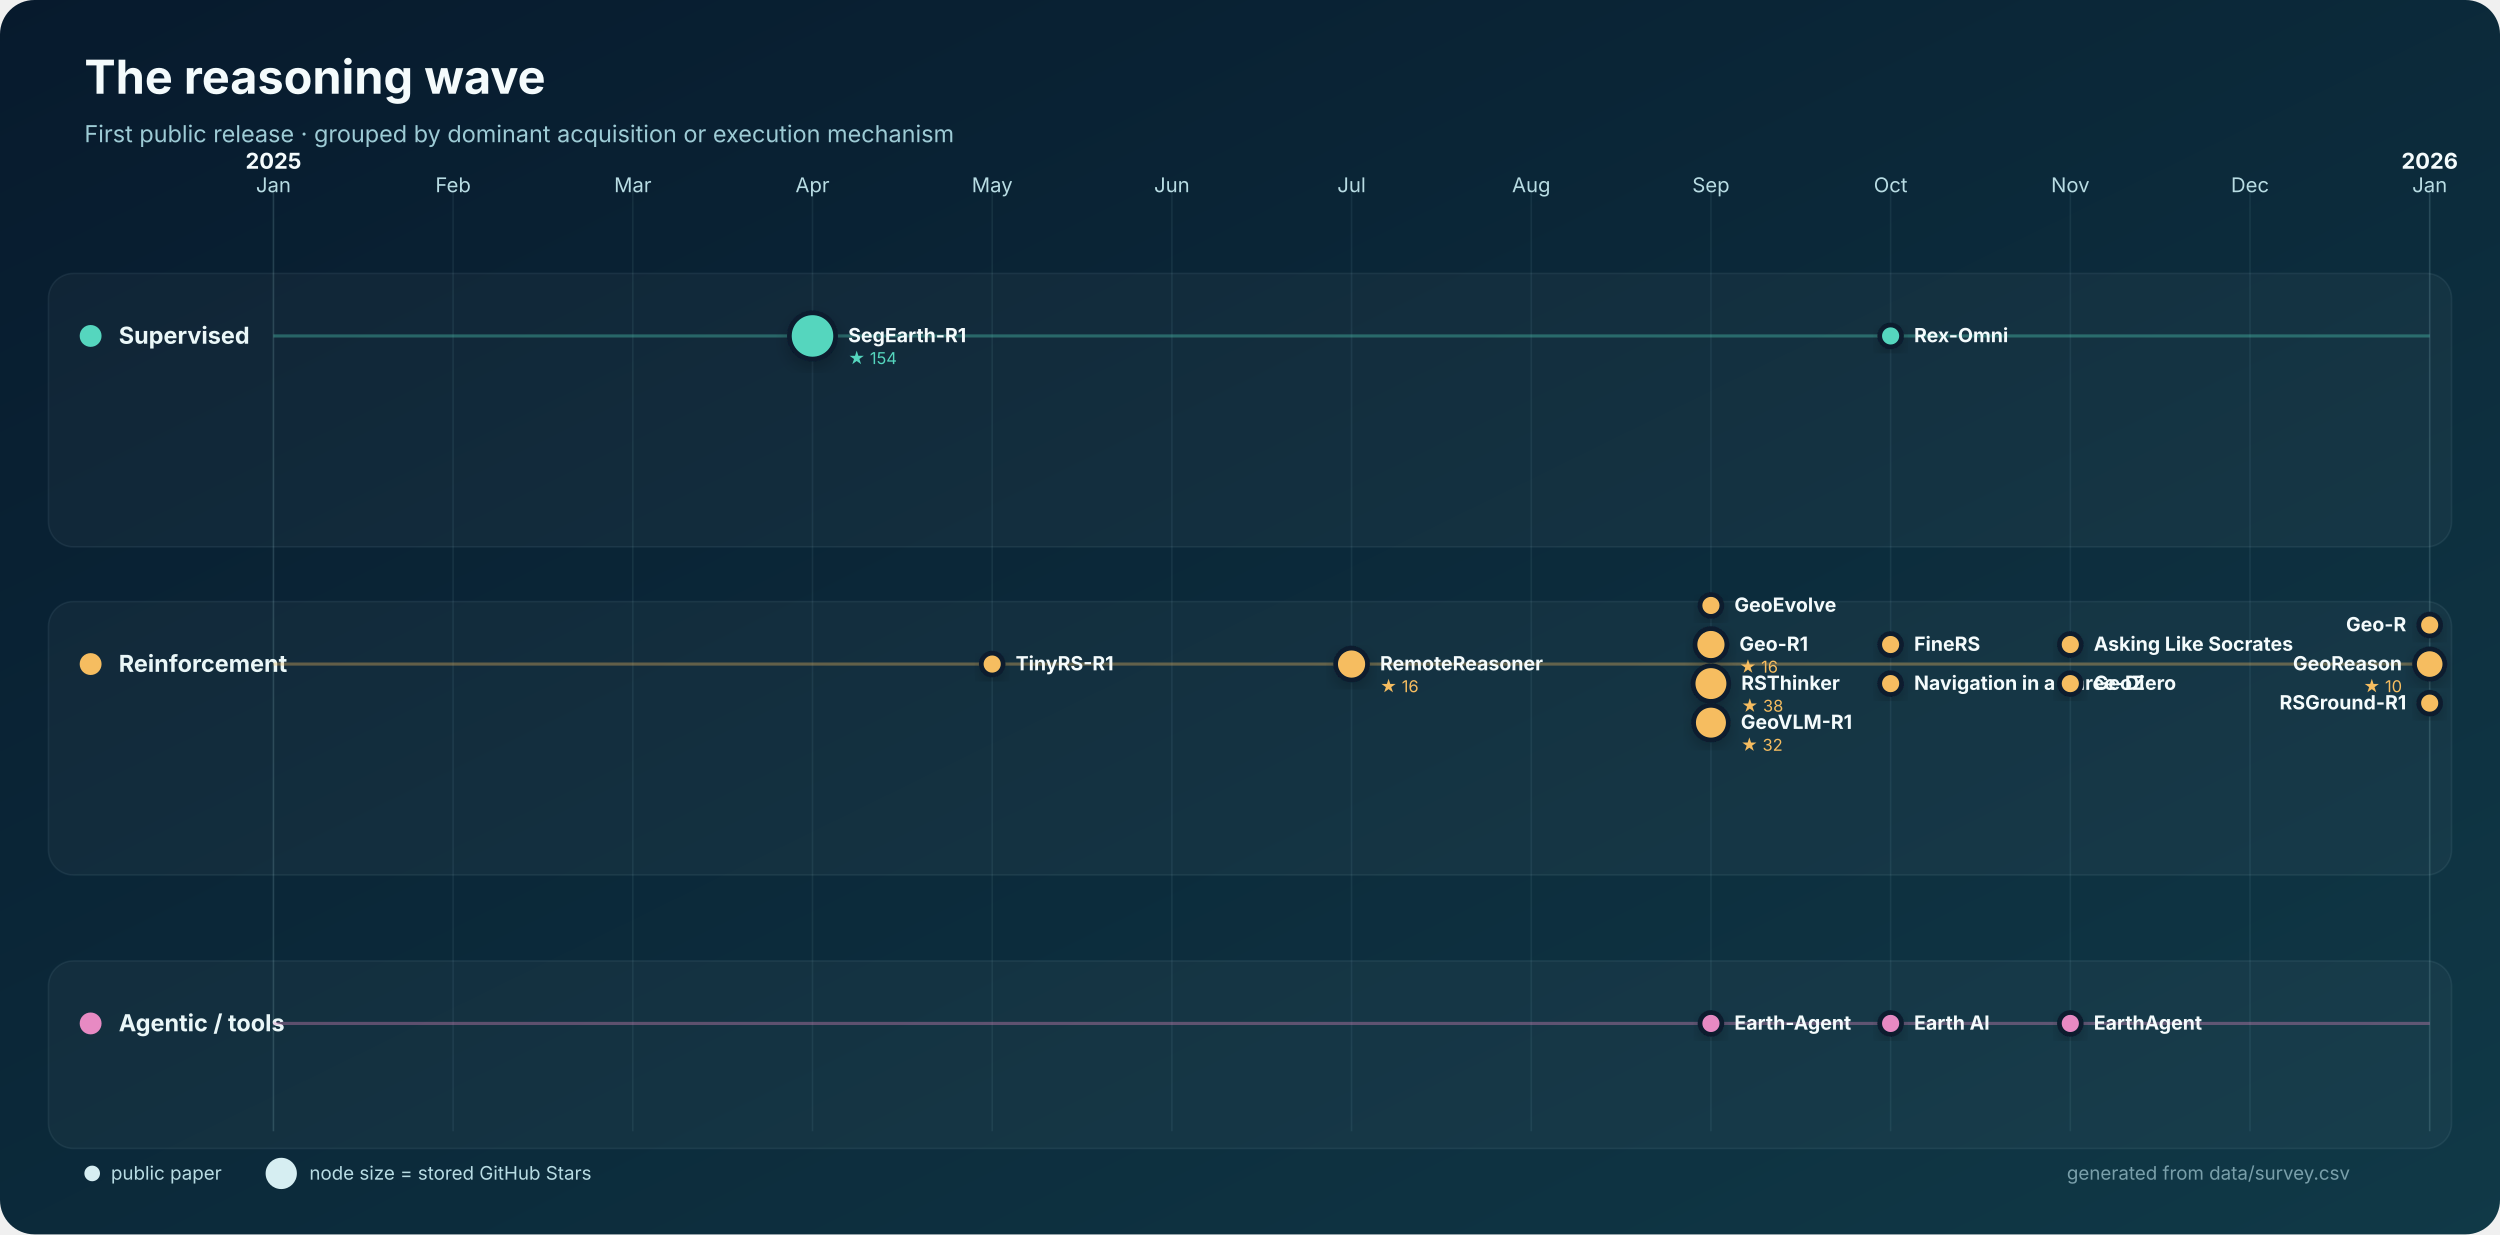
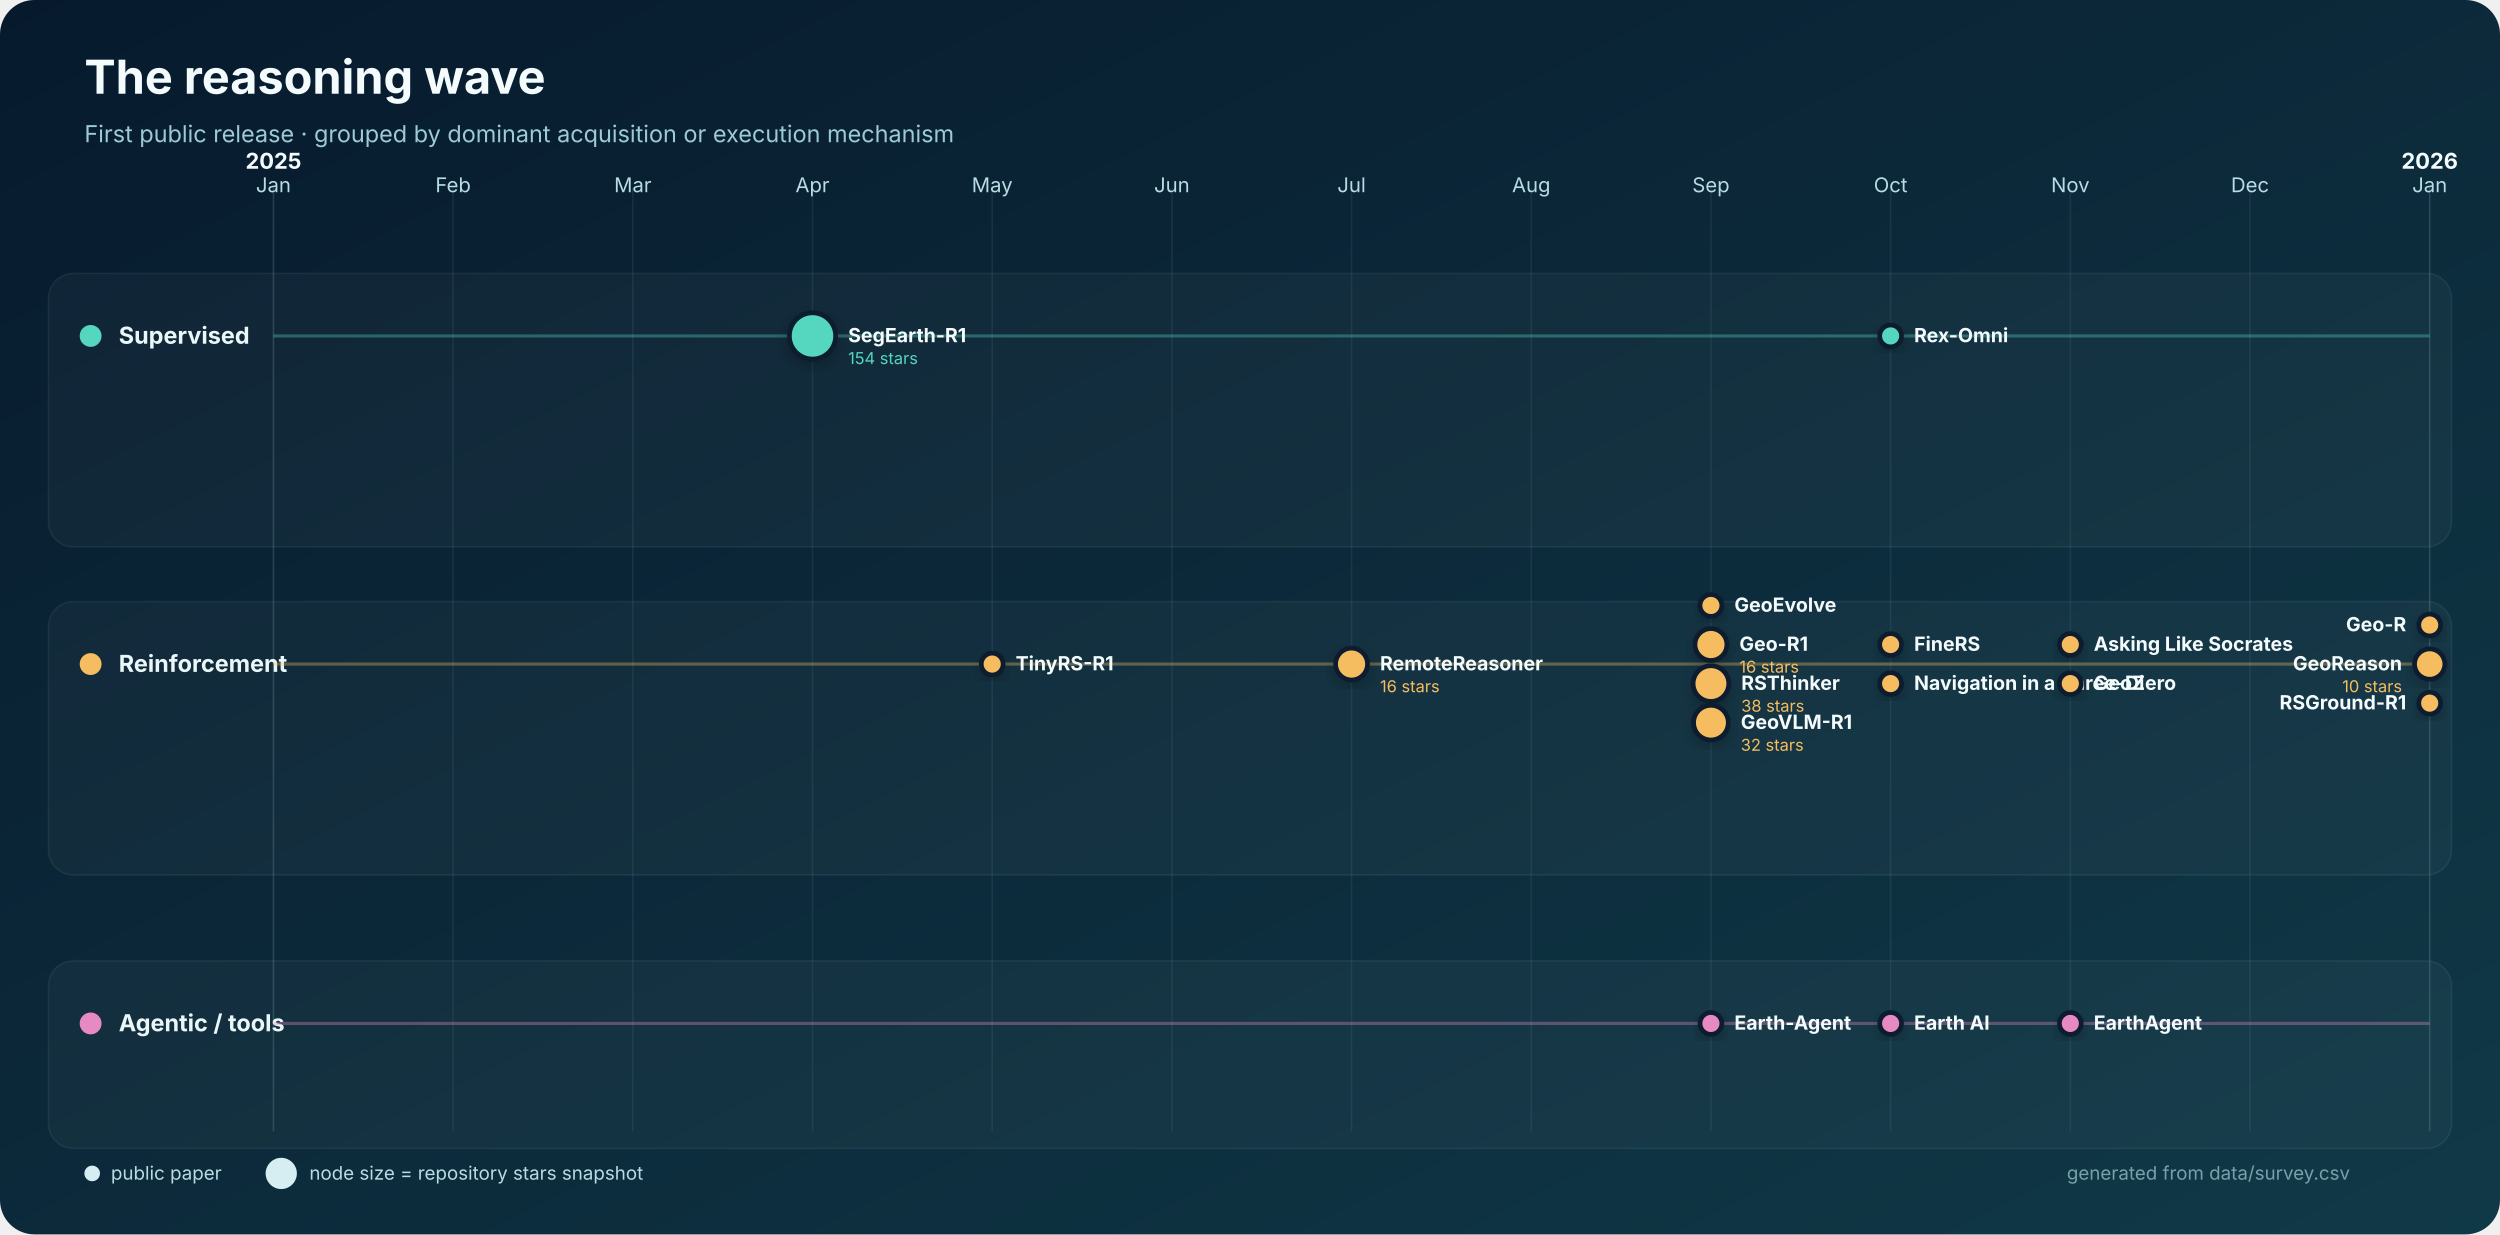
<svg xmlns="http://www.w3.org/2000/svg" width="1600" height="790" viewBox="0 0 1600 790" role="img" aria-labelledby="title desc">
  <defs>
    <linearGradient id="bg" x1="0" y1="0" x2="1" y2="1">
      <stop stop-color="#071a2d" />
      <stop offset="1" stop-color="#103947" />
    </linearGradient>
    <filter id="shadow" x="-30%" y="-30%" width="160%" height="160%">
      <feDropShadow dx="0" dy="4" stdDeviation="5" flood-color="#000" flood-opacity=".22" />
    </filter>
  </defs>
  <rect width="1600" height="790" rx="22" fill="url(#bg)" />
  <text x="54" y="60" fill="#f4fbfc" font-family="Inter,Segoe UI,Arial,sans-serif" font-size="30" font-weight="750">The reasoning wave</text>
  <text x="54" y="91" fill="#9dcbd5" font-family="Inter,Segoe UI,Arial,sans-serif" font-size="15">First public release · grouped by dominant acquisition or execution mechanism</text>
  <g font-family="Inter,Segoe UI,Arial,sans-serif">
    <line x1="175.0" y1="120" x2="175.0" y2="724" stroke="#8bb9c2" stroke-opacity=".22" />
    <text x="175.0" y="123" text-anchor="middle" fill="#b8dce3" font-size="13">Jan</text>
    <text x="175.0" y="108" text-anchor="middle" fill="#f4fbfc" font-size="14" font-weight="700">2025</text>
    <line x1="290.0" y1="120" x2="290.0" y2="724" stroke="#8bb9c2" stroke-opacity=".10" />
    <text x="290.0" y="123" text-anchor="middle" fill="#b8dce3" font-size="13">Feb</text>
    <line x1="405.0" y1="120" x2="405.0" y2="724" stroke="#8bb9c2" stroke-opacity=".10" />
    <text x="405.0" y="123" text-anchor="middle" fill="#b8dce3" font-size="13">Mar</text>
    <line x1="520.0" y1="120" x2="520.0" y2="724" stroke="#8bb9c2" stroke-opacity=".10" />
    <text x="520.0" y="123" text-anchor="middle" fill="#b8dce3" font-size="13">Apr</text>
    <line x1="635.0" y1="120" x2="635.0" y2="724" stroke="#8bb9c2" stroke-opacity=".10" />
    <text x="635.0" y="123" text-anchor="middle" fill="#b8dce3" font-size="13">May</text>
    <line x1="750.0" y1="120" x2="750.0" y2="724" stroke="#8bb9c2" stroke-opacity=".10" />
    <text x="750.0" y="123" text-anchor="middle" fill="#b8dce3" font-size="13">Jun</text>
    <line x1="865.0" y1="120" x2="865.0" y2="724" stroke="#8bb9c2" stroke-opacity=".10" />
    <text x="865.0" y="123" text-anchor="middle" fill="#b8dce3" font-size="13">Jul</text>
    <line x1="980.0" y1="120" x2="980.0" y2="724" stroke="#8bb9c2" stroke-opacity=".10" />
    <text x="980.0" y="123" text-anchor="middle" fill="#b8dce3" font-size="13">Aug</text>
    <line x1="1095.0" y1="120" x2="1095.0" y2="724" stroke="#8bb9c2" stroke-opacity=".10" />
    <text x="1095.0" y="123" text-anchor="middle" fill="#b8dce3" font-size="13">Sep</text>
    <line x1="1210.0" y1="120" x2="1210.0" y2="724" stroke="#8bb9c2" stroke-opacity=".10" />
    <text x="1210.0" y="123" text-anchor="middle" fill="#b8dce3" font-size="13">Oct</text>
    <line x1="1325.0" y1="120" x2="1325.0" y2="724" stroke="#8bb9c2" stroke-opacity=".10" />
    <text x="1325.0" y="123" text-anchor="middle" fill="#b8dce3" font-size="13">Nov</text>
    <line x1="1440.0" y1="120" x2="1440.0" y2="724" stroke="#8bb9c2" stroke-opacity=".10" />
    <text x="1440.0" y="123" text-anchor="middle" fill="#b8dce3" font-size="13">Dec</text>
    <line x1="1555.0" y1="120" x2="1555.0" y2="724" stroke="#8bb9c2" stroke-opacity=".22" />
    <text x="1555.0" y="123" text-anchor="middle" fill="#b8dce3" font-size="13">Jan</text>
    <text x="1555.0" y="108" text-anchor="middle" fill="#f4fbfc" font-size="14" font-weight="700">2026</text>
    <rect x="31" y="175" width="1538" height="175" rx="16" fill="#ffffff" fill-opacity=".035" stroke="#b9dfe5" stroke-opacity=".08" />
    <circle cx="58" cy="215" r="7" fill="#55d6be" />
    <text x="76" y="220" fill="#eaf7f8" font-size="15" font-weight="700">Supervised</text>
    <line x1="175" y1="215" x2="1555" y2="215" stroke="#55d6be" stroke-opacity=".35" stroke-width="2" />
    <rect x="31" y="385" width="1538" height="175" rx="16" fill="#ffffff" fill-opacity=".035" stroke="#b9dfe5" stroke-opacity=".08" />
    <circle cx="58" cy="425" r="7" fill="#f6bd60" />
    <text x="76" y="430" fill="#eaf7f8" font-size="15" font-weight="700">Reinforcement</text>
    <line x1="175" y1="425" x2="1555" y2="425" stroke="#f6bd60" stroke-opacity=".35" stroke-width="2" />
    <rect x="31" y="615" width="1538" height="120" rx="16" fill="#ffffff" fill-opacity=".035" stroke="#b9dfe5" stroke-opacity=".08" />
    <circle cx="58" cy="655" r="7" fill="#e78ac3" />
    <text x="76" y="660" fill="#eaf7f8" font-size="15" font-weight="700">Agentic / tools</text>
    <line x1="175" y1="655" x2="1555" y2="655" stroke="#e78ac3" stroke-opacity=".35" stroke-width="2" />
    <circle cx="520.0" cy="215.0" r="14.8" fill="#55d6be" stroke="#071a2d" stroke-width="3" filter="url(#shadow)" />
    <text x="542.8" y="219.0" text-anchor="start" fill="#f4fbfc" font-size="12.5" font-weight="650">SegEarth-R1</text>
-     <text x="542.8" y="233.0" text-anchor="start" fill="#55d6be" font-size="10.5">★ 154</text>
+     <text x="542.8" y="233.0" text-anchor="start" fill="#55d6be" font-size="10.5">154 stars</text>
    <circle cx="635.0" cy="425.0" r="7.0" fill="#f6bd60" stroke="#071a2d" stroke-width="3" filter="url(#shadow)" />
    <text x="650.0" y="429.0" text-anchor="start" fill="#f4fbfc" font-size="12.5" font-weight="650">TinyRS-R1</text>
    <circle cx="865.0" cy="425.0" r="10.2" fill="#f6bd60" stroke="#071a2d" stroke-width="3" filter="url(#shadow)" />
    <text x="883.2" y="429.0" text-anchor="start" fill="#f4fbfc" font-size="12.5" font-weight="650">RemoteReasoner</text>
-     <text x="883.2" y="443.0" text-anchor="start" fill="#f6bd60" font-size="10.5">★ 16</text>
+     <text x="883.2" y="443.0" text-anchor="start" fill="#f6bd60" font-size="10.5">16 stars</text>
    <circle cx="1095.0" cy="387.5" r="7.0" fill="#f6bd60" stroke="#071a2d" stroke-width="3" filter="url(#shadow)" />
    <text x="1110.0" y="391.5" text-anchor="start" fill="#f4fbfc" font-size="12.5" font-weight="650">GeoEvolve</text>
    <circle cx="1095.0" cy="412.5" r="10.2" fill="#f6bd60" stroke="#071a2d" stroke-width="3" filter="url(#shadow)" />
    <text x="1113.2" y="416.5" text-anchor="start" fill="#f4fbfc" font-size="12.5" font-weight="650">Geo-R1</text>
-     <text x="1113.2" y="430.5" text-anchor="start" fill="#f6bd60" font-size="10.5">★ 16</text>
+     <text x="1113.2" y="430.5" text-anchor="start" fill="#f6bd60" font-size="10.5">16 stars</text>
    <circle cx="1095.0" cy="437.5" r="11.4" fill="#f6bd60" stroke="#071a2d" stroke-width="3" filter="url(#shadow)" />
    <text x="1114.4" y="441.5" text-anchor="start" fill="#f4fbfc" font-size="12.5" font-weight="650">RSThinker</text>
-     <text x="1114.4" y="455.5" text-anchor="start" fill="#f6bd60" font-size="10.5">★ 38</text>
+     <text x="1114.4" y="455.5" text-anchor="start" fill="#f6bd60" font-size="10.5">38 stars</text>
    <circle cx="1095.0" cy="462.5" r="11.1" fill="#f6bd60" stroke="#071a2d" stroke-width="3" filter="url(#shadow)" />
    <text x="1114.1" y="466.5" text-anchor="start" fill="#f4fbfc" font-size="12.5" font-weight="650">GeoVLM-R1</text>
-     <text x="1114.1" y="480.5" text-anchor="start" fill="#f6bd60" font-size="10.5">★ 32</text>
+     <text x="1114.1" y="480.5" text-anchor="start" fill="#f6bd60" font-size="10.5">32 stars</text>
    <circle cx="1095.0" cy="655.0" r="7.0" fill="#e78ac3" stroke="#071a2d" stroke-width="3" filter="url(#shadow)" />
    <text x="1110.0" y="659.0" text-anchor="start" fill="#f4fbfc" font-size="12.5" font-weight="650">Earth-Agent</text>
    <circle cx="1210.0" cy="215.0" r="7.0" fill="#55d6be" stroke="#071a2d" stroke-width="3" filter="url(#shadow)" />
    <text x="1225.0" y="219.0" text-anchor="start" fill="#f4fbfc" font-size="12.5" font-weight="650">Rex-Omni</text>
    <circle cx="1210.0" cy="655.0" r="7.0" fill="#e78ac3" stroke="#071a2d" stroke-width="3" filter="url(#shadow)" />
    <text x="1225.0" y="659.0" text-anchor="start" fill="#f4fbfc" font-size="12.5" font-weight="650">Earth AI</text>
    <circle cx="1210.0" cy="412.5" r="7.0" fill="#f6bd60" stroke="#071a2d" stroke-width="3" filter="url(#shadow)" />
    <text x="1225.0" y="416.5" text-anchor="start" fill="#f4fbfc" font-size="12.5" font-weight="650">FineRS</text>
    <circle cx="1210.0" cy="437.5" r="7.0" fill="#f6bd60" stroke="#071a2d" stroke-width="3" filter="url(#shadow)" />
    <text x="1225.0" y="441.5" text-anchor="start" fill="#f4fbfc" font-size="12.5" font-weight="650">Navigation in a Three-Di</text>
    <circle cx="1325.0" cy="655.0" r="7.0" fill="#e78ac3" stroke="#071a2d" stroke-width="3" filter="url(#shadow)" />
    <text x="1340.0" y="659.0" text-anchor="start" fill="#f4fbfc" font-size="12.5" font-weight="650">EarthAgent</text>
    <circle cx="1325.0" cy="412.5" r="7.0" fill="#f6bd60" stroke="#071a2d" stroke-width="3" filter="url(#shadow)" />
    <text x="1340.0" y="416.5" text-anchor="start" fill="#f4fbfc" font-size="12.5" font-weight="650">Asking Like Socrates</text>
    <circle cx="1325.0" cy="437.5" r="7.0" fill="#f6bd60" stroke="#071a2d" stroke-width="3" filter="url(#shadow)" />
    <text x="1340.0" y="441.5" text-anchor="start" fill="#f4fbfc" font-size="12.5" font-weight="650">GeoZero</text>
    <circle cx="1555.0" cy="400.0" r="7.0" fill="#f6bd60" stroke="#071a2d" stroke-width="3" filter="url(#shadow)" />
    <text x="1540.0" y="404.0" text-anchor="end" fill="#f4fbfc" font-size="12.5" font-weight="650">Geo-R</text>
    <circle cx="1555.0" cy="425.0" r="9.7" fill="#f6bd60" stroke="#071a2d" stroke-width="3" filter="url(#shadow)" />
    <text x="1537.3" y="429.0" text-anchor="end" fill="#f4fbfc" font-size="12.5" font-weight="650">GeoReason</text>
-     <text x="1537.3" y="443.0" text-anchor="end" fill="#f6bd60" font-size="10.5">★ 10</text>
+     <text x="1537.3" y="443.0" text-anchor="end" fill="#f6bd60" font-size="10.5">10 stars</text>
    <circle cx="1555.0" cy="450.0" r="7.0" fill="#f6bd60" stroke="#071a2d" stroke-width="3" filter="url(#shadow)" />
    <text x="1540.0" y="454.0" text-anchor="end" fill="#f4fbfc" font-size="12.5" font-weight="650">RSGround-R1</text>
    <g transform="translate(54 751)" font-size="12">
      <circle cx="5" cy="0" r="5" fill="#d6eef2" />
      <text x="17" y="4" fill="#b8dce3">public paper</text>
      <circle cx="126" cy="0" r="10" fill="#d6eef2" />
-       <text x="144" y="4" fill="#b8dce3">node size = stored GitHub Stars</text>
+       <text x="144" y="4" fill="#b8dce3">node size = repository stars snapshot</text>
      <text x="1450" y="4" text-anchor="end" fill="#799faa">generated from data/survey.csv</text>
    </g>
  </g>
</svg>
